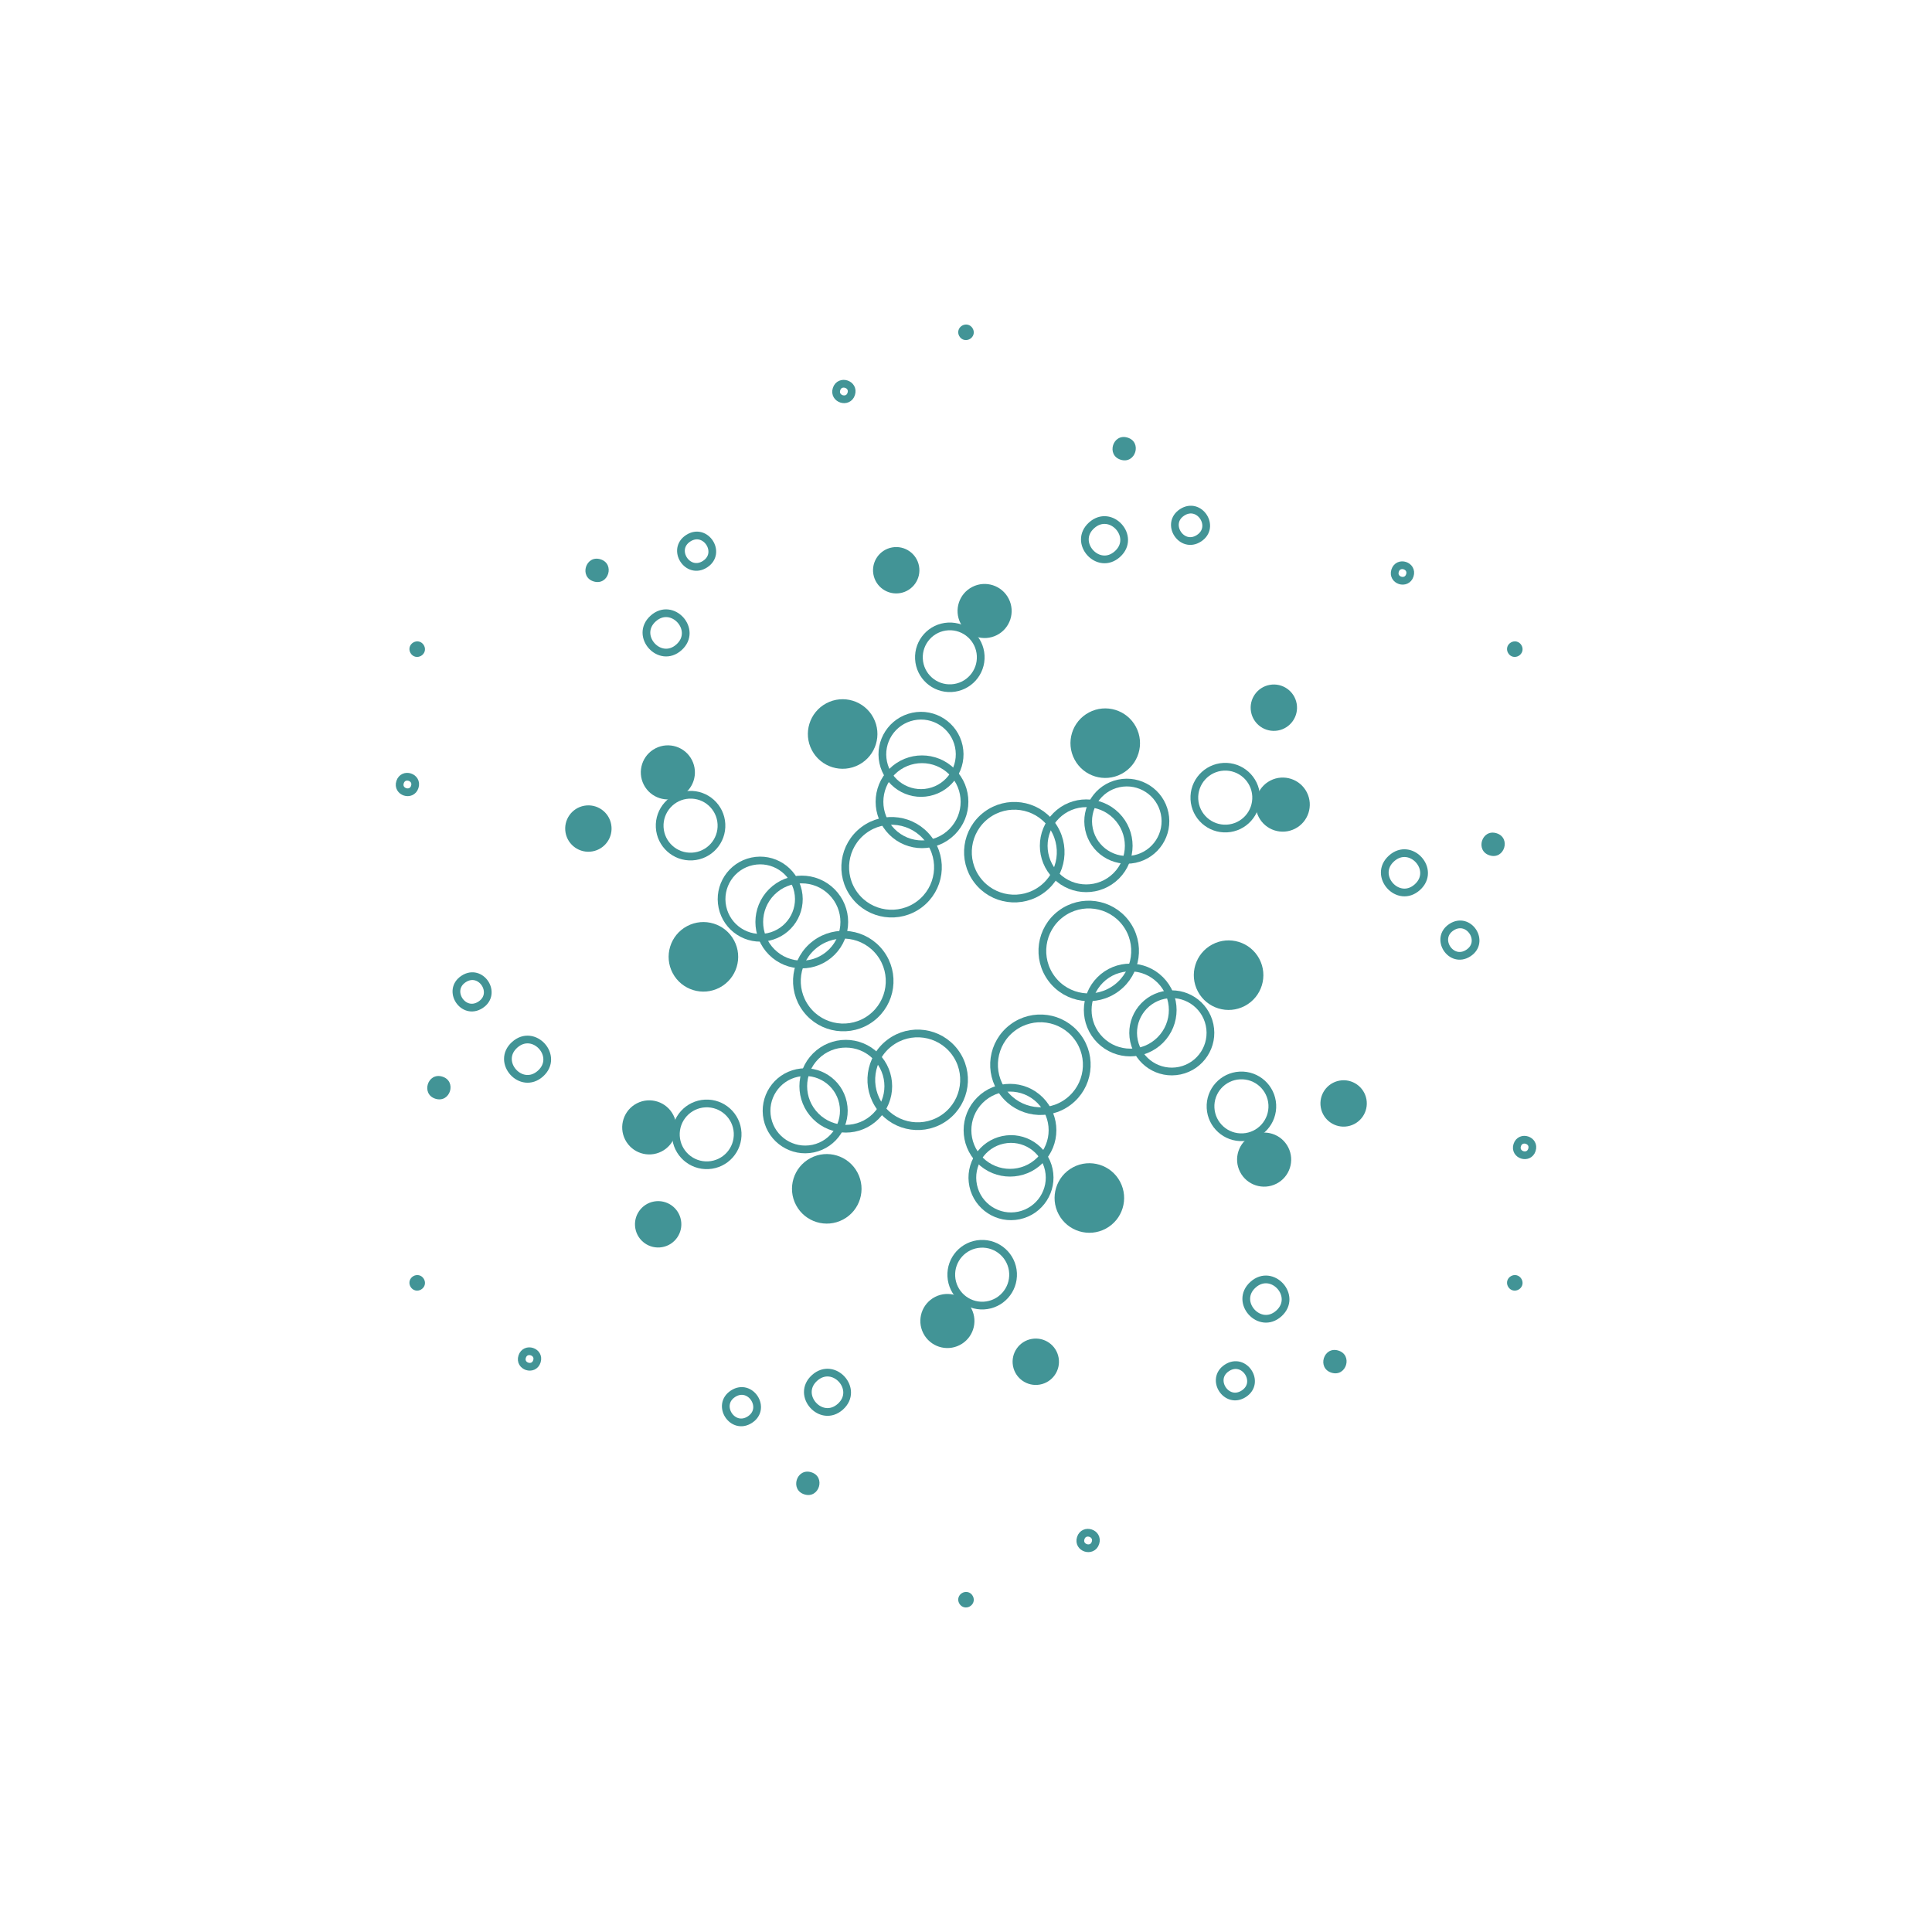
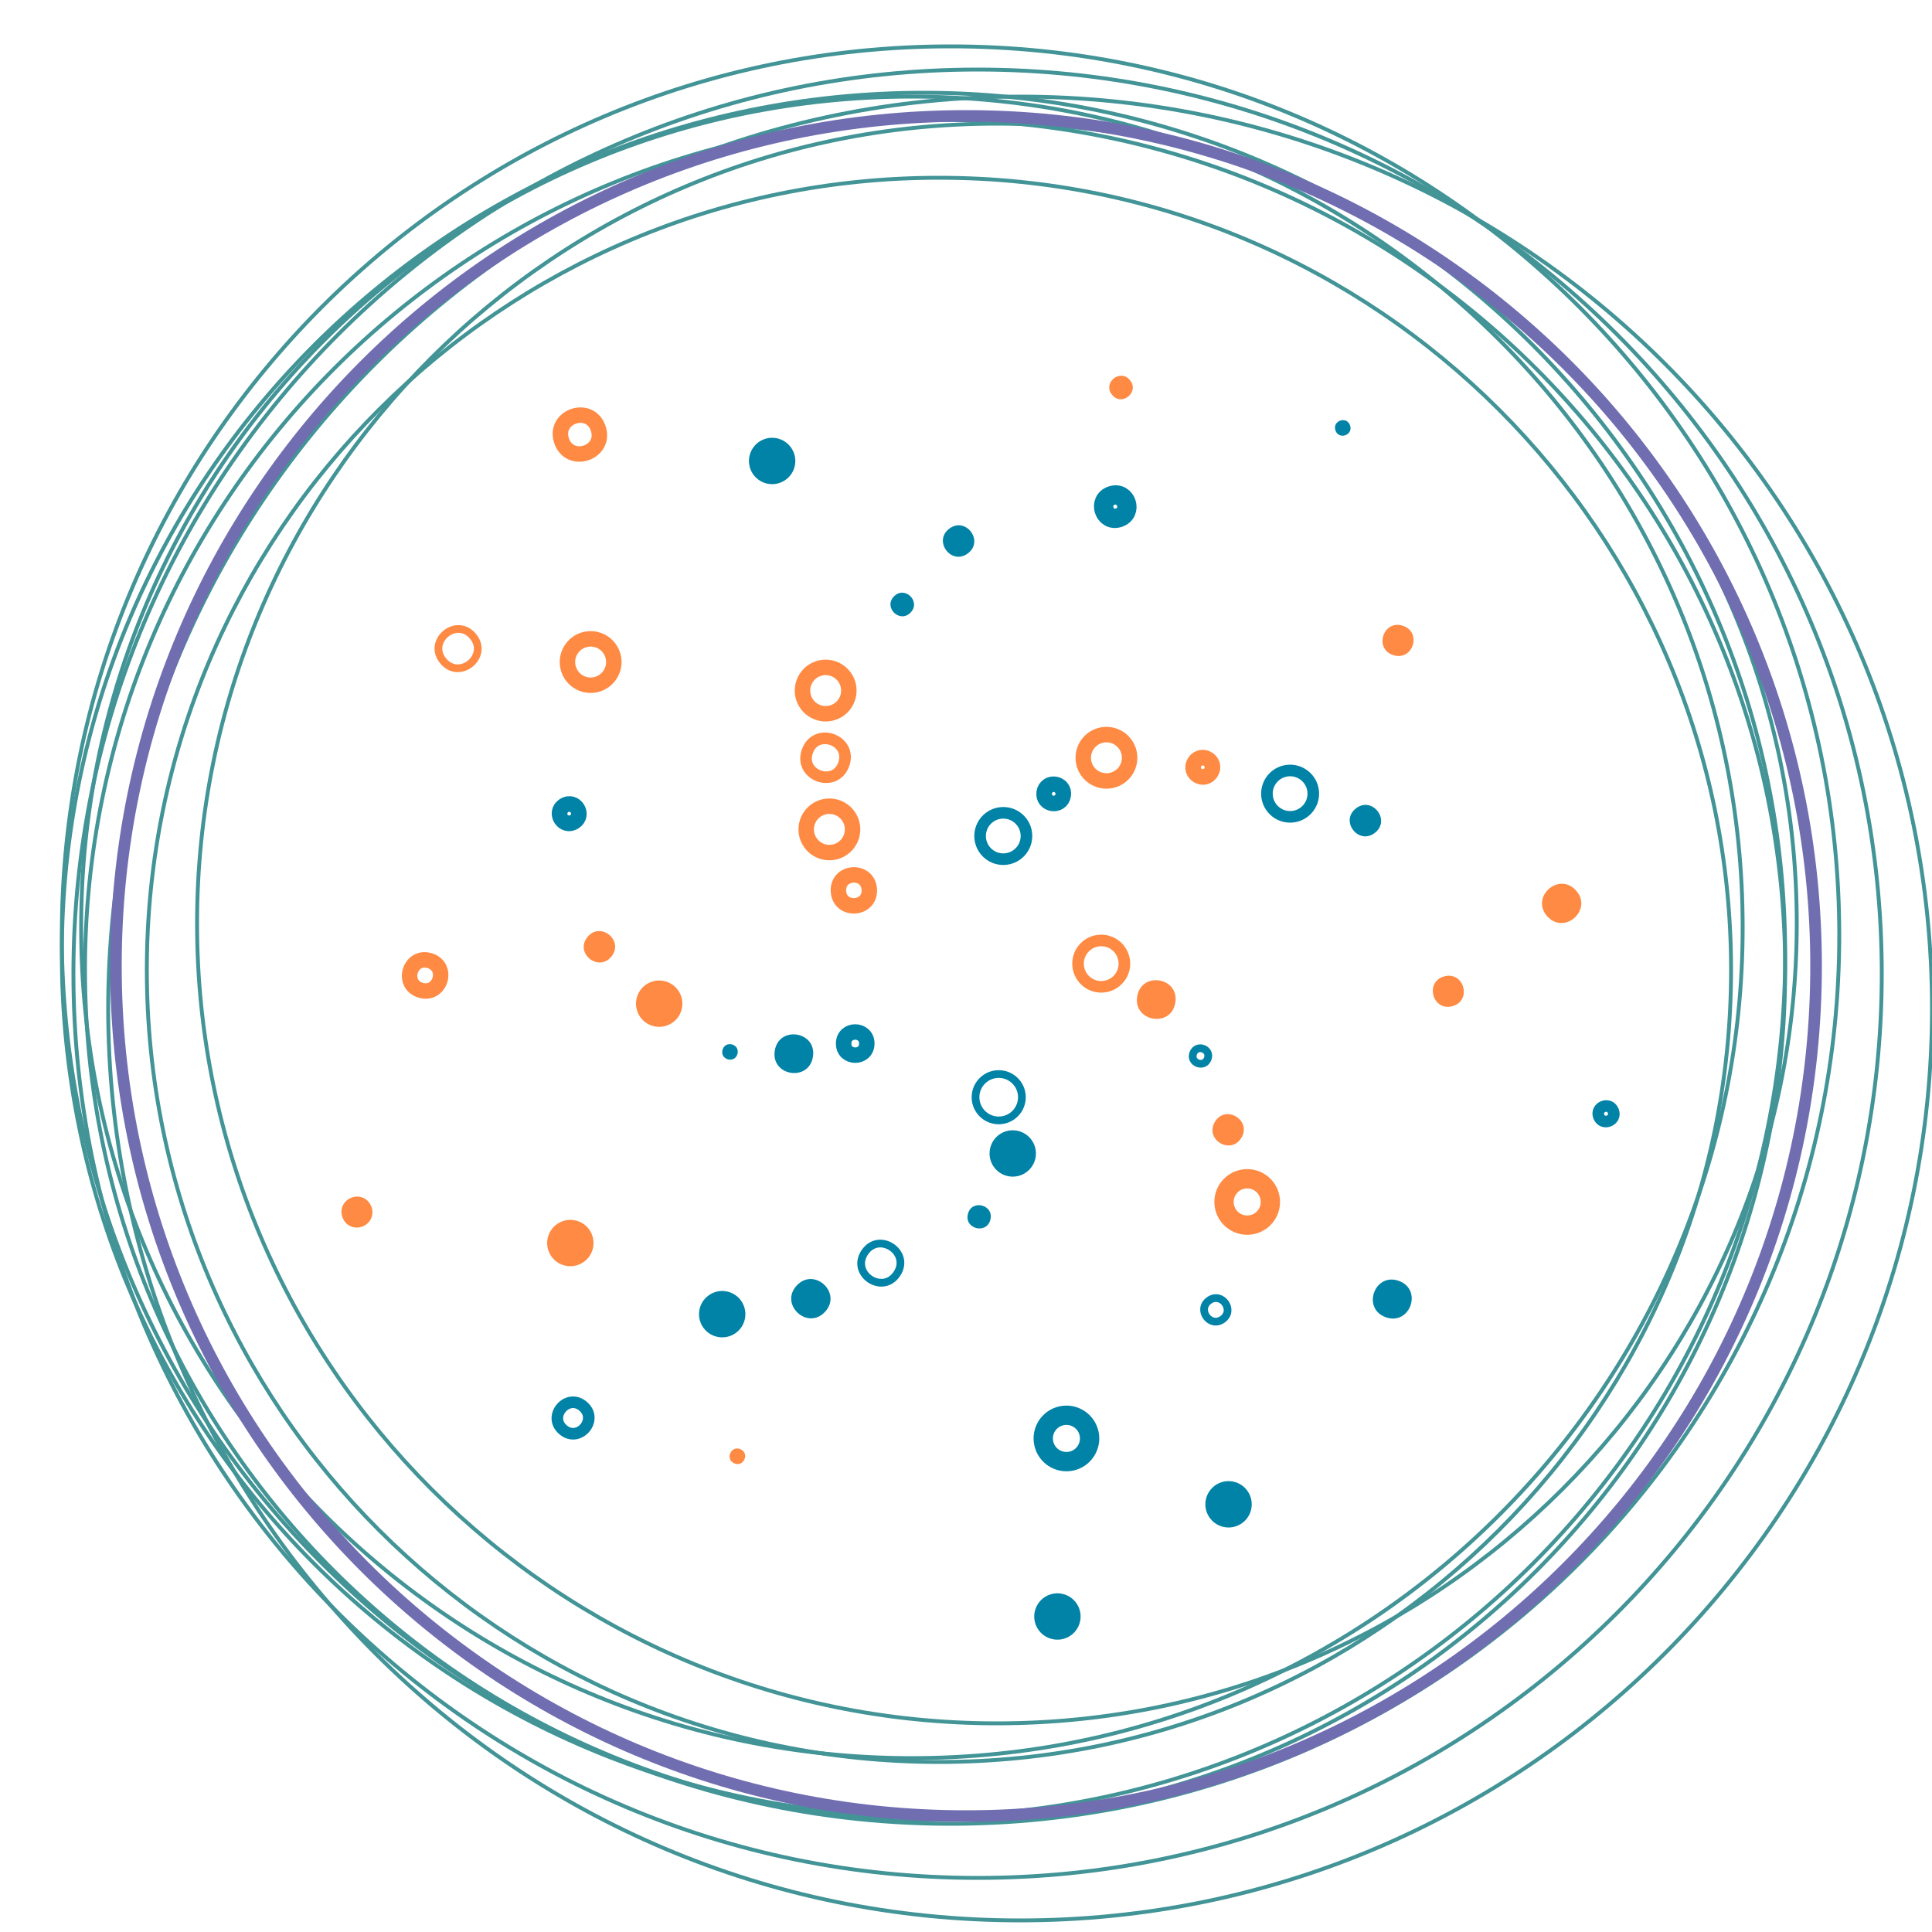
<svg xmlns="http://www.w3.org/2000/svg" width="500pt" height="500pt" viewBox="0 0 500 500" version="1.1">
-   <g id="surface21">
-     <path style="fill:none;stroke-width:2;stroke-linecap:butt;stroke-linejoin:miter;stroke:rgb(25.882%,58.039%,58.824%);stroke-opacity:1;stroke-miterlimit:10;" d="M 244.719 289.039 C 239.426 293.027 231.902 291.973 227.914 286.68 C 223.926 281.387 224.98 273.859 230.273 269.871 C 235.566 265.883 243.09 266.941 247.082 272.234 C 251.07 277.527 250.012 285.051 244.719 289.039 " />
-     <path style="fill:none;stroke-width:2;stroke-linecap:butt;stroke-linejoin:miter;stroke:rgb(25.882%,58.039%,58.824%);stroke-opacity:1;stroke-miterlimit:10;" d="M 225.461 263.484 C 220.168 267.473 212.645 266.414 208.656 261.121 C 204.668 255.828 205.723 248.305 211.016 244.316 C 216.309 240.328 223.832 241.387 227.82 246.68 C 231.812 251.973 230.754 259.496 225.461 263.484 " />
-     <path style="fill:none;stroke-width:2;stroke-linecap:butt;stroke-linejoin:miter;stroke:rgb(25.882%,58.039%,58.824%);stroke-opacity:1;stroke-miterlimit:10;" d="M 237.965 234.027 C 232.672 238.016 225.148 236.957 221.16 231.664 C 217.168 226.371 218.227 218.848 223.52 214.859 C 228.812 210.871 236.336 211.93 240.324 217.223 C 244.312 222.516 243.258 230.039 237.965 234.027 " />
-     <path style="fill:none;stroke-width:2;stroke-linecap:butt;stroke-linejoin:miter;stroke:rgb(25.882%,58.039%,58.824%);stroke-opacity:1;stroke-miterlimit:10;" d="M 269.727 230.129 C 264.434 234.117 256.91 233.059 252.918 227.766 C 248.93 222.473 249.988 214.949 255.281 210.961 C 260.574 206.973 268.098 208.027 272.086 213.32 C 276.074 218.613 275.02 226.141 269.727 230.129 " />
-     <path style="fill:none;stroke-width:2;stroke-linecap:butt;stroke-linejoin:miter;stroke:rgb(25.882%,58.039%,58.824%);stroke-opacity:1;stroke-miterlimit:10;" d="M 288.984 255.684 C 283.691 259.672 276.168 258.613 272.18 253.32 C 268.188 248.027 269.246 240.504 274.539 236.516 C 279.832 232.527 287.355 233.586 291.344 238.879 C 295.332 244.172 294.277 251.695 288.984 255.684 " />
-     <path style="fill:none;stroke-width:2;stroke-linecap:butt;stroke-linejoin:miter;stroke:rgb(25.882%,58.039%,58.824%);stroke-opacity:1;stroke-miterlimit:10;" d="M 276.48 285.141 C 271.188 289.129 263.664 288.07 259.676 282.777 C 255.688 277.484 256.742 269.961 262.035 265.973 C 267.328 261.984 274.852 263.043 278.84 268.336 C 282.832 273.629 281.773 281.152 276.48 285.141 " />
-     <path style="fill:none;stroke-width:2;stroke-linecap:butt;stroke-linejoin:miter;stroke:rgb(25.882%,58.039%,58.824%);stroke-opacity:1;stroke-miterlimit:10;" d="M 199.723 246.391 C 195.426 242.094 195.426 235.129 199.723 230.832 C 204.016 226.539 210.98 226.539 215.277 230.832 C 219.574 235.129 219.574 242.094 215.277 246.391 C 210.98 250.688 204.016 250.688 199.723 246.391 " />
-     <path style="fill:none;stroke-width:2;stroke-linecap:butt;stroke-linejoin:miter;stroke:rgb(25.882%,58.039%,58.824%);stroke-opacity:1;stroke-miterlimit:10;" d="M 230.832 215.277 C 226.539 210.98 226.539 204.016 230.832 199.723 C 235.129 195.426 242.094 195.426 246.391 199.723 C 250.688 204.016 250.688 210.98 246.391 215.277 C 242.094 219.574 235.129 219.574 230.832 215.277 " />
-     <path style="fill:none;stroke-width:2;stroke-linecap:butt;stroke-linejoin:miter;stroke:rgb(25.882%,58.039%,58.824%);stroke-opacity:1;stroke-miterlimit:10;" d="M 273.336 226.664 C 269.039 222.371 269.039 215.406 273.336 211.109 C 277.629 206.812 284.594 206.812 288.891 211.109 C 293.188 215.406 293.188 222.371 288.891 226.664 C 284.594 230.961 277.629 230.961 273.336 226.664 " />
-     <path style="fill:none;stroke-width:2;stroke-linecap:butt;stroke-linejoin:miter;stroke:rgb(25.882%,58.039%,58.824%);stroke-opacity:1;stroke-miterlimit:10;" d="M 284.723 269.168 C 280.426 264.871 280.426 257.906 284.723 253.609 C 289.02 249.312 295.984 249.312 300.277 253.609 C 304.574 257.906 304.574 264.871 300.277 269.168 C 295.984 273.461 289.02 273.461 284.723 269.168 " />
-     <path style="fill:none;stroke-width:2;stroke-linecap:butt;stroke-linejoin:miter;stroke:rgb(25.882%,58.039%,58.824%);stroke-opacity:1;stroke-miterlimit:10;" d="M 253.609 300.277 C 249.312 295.984 249.312 289.02 253.609 284.723 C 257.906 280.426 264.871 280.426 269.168 284.723 C 273.461 289.02 273.461 295.984 269.168 300.277 C 264.871 304.574 257.906 304.574 253.609 300.277 " />
-     <path style="fill:none;stroke-width:2;stroke-linecap:butt;stroke-linejoin:miter;stroke:rgb(25.882%,58.039%,58.824%);stroke-opacity:1;stroke-miterlimit:10;" d="M 211.109 288.891 C 206.812 284.594 206.812 277.629 211.109 273.336 C 215.406 269.039 222.371 269.039 226.664 273.336 C 230.961 277.629 230.961 284.594 226.664 288.891 C 222.371 293.188 215.406 293.188 211.109 288.891 " />
-     <path style="fill:none;stroke-width:2;stroke-linecap:butt;stroke-linejoin:miter;stroke:rgb(25.882%,58.039%,58.824%);stroke-opacity:1;stroke-miterlimit:10;" d="M 289.535 202.746 C 294.938 201.598 300.25 205.047 301.398 210.449 C 302.547 215.852 299.098 221.16 293.695 222.309 C 288.293 223.457 282.984 220.012 281.836 214.609 C 280.688 209.207 284.137 203.895 289.535 202.746 " />
-     <path style="fill:none;stroke-width:2;stroke-linecap:butt;stroke-linejoin:miter;stroke:rgb(25.882%,58.039%,58.824%);stroke-opacity:1;stroke-miterlimit:10;" d="M 301.18 257.523 C 306.582 256.375 311.891 259.824 313.039 265.227 C 314.188 270.629 310.742 275.938 305.34 277.086 C 299.938 278.234 294.625 274.785 293.477 269.383 C 292.328 263.98 295.777 258.672 301.18 257.523 " />
-     <path style="fill:none;stroke-width:2;stroke-linecap:butt;stroke-linejoin:miter;stroke:rgb(25.882%,58.039%,58.824%);stroke-opacity:1;stroke-miterlimit:10;" d="M 259.562 294.996 C 264.965 293.848 270.277 297.297 271.426 302.695 C 272.574 308.098 269.125 313.41 263.723 314.559 C 258.32 315.707 253.012 312.258 251.863 306.855 C 250.715 301.453 254.16 296.145 259.562 294.996 " />
-     <path style="fill:none;stroke-width:2;stroke-linecap:butt;stroke-linejoin:miter;stroke:rgb(25.882%,58.039%,58.824%);stroke-opacity:1;stroke-miterlimit:10;" d="M 206.305 277.691 C 211.707 276.543 217.016 279.988 218.164 285.391 C 219.312 290.793 215.863 296.105 210.465 297.254 C 205.062 298.402 199.75 294.953 198.602 289.551 C 197.453 284.148 200.902 278.84 206.305 277.691 " />
-     <path style="fill:none;stroke-width:2;stroke-linecap:butt;stroke-linejoin:miter;stroke:rgb(25.882%,58.039%,58.824%);stroke-opacity:1;stroke-miterlimit:10;" d="M 194.66 222.914 C 200.062 221.766 205.375 225.215 206.523 230.617 C 207.672 236.02 204.223 241.328 198.82 242.477 C 193.418 243.625 188.109 240.176 186.961 234.773 C 185.812 229.371 189.258 224.062 194.66 222.914 " />
-     <path style="fill:none;stroke-width:2;stroke-linecap:butt;stroke-linejoin:miter;stroke:rgb(25.882%,58.039%,58.824%);stroke-opacity:1;stroke-miterlimit:10;" d="M 236.277 185.441 C 241.68 184.293 246.988 187.742 248.137 193.145 C 249.285 198.547 245.84 203.855 240.438 205.004 C 235.035 206.152 229.723 202.703 228.574 197.305 C 227.426 191.902 230.875 186.59 236.277 185.441 " />
-     <path style=" stroke:none;fill-rule:nonzero;fill:rgb(25.882%,58.039%,58.824%);fill-opacity:1;" d="M 218.191 315.613 C 213.801 317.949 208.352 316.281 206.02 311.891 C 203.684 307.504 205.352 302.055 209.742 299.723 C 214.129 297.387 219.578 299.055 221.91 303.441 C 224.246 307.832 222.578 313.281 218.191 315.613 " />
-     <path style=" stroke:none;fill-rule:nonzero;fill:rgb(25.882%,58.039%,58.824%);fill-opacity:1;" d="M 186.266 255.574 C 181.879 257.906 176.43 256.242 174.094 251.852 C 171.762 247.465 173.426 242.016 177.816 239.68 C 182.203 237.348 187.656 239.012 189.988 243.402 C 192.32 247.789 190.656 253.238 186.266 255.574 " />
-     <path style=" stroke:none;fill-rule:nonzero;fill:rgb(25.882%,58.039%,58.824%);fill-opacity:1;" d="M 222.301 197.906 C 217.914 200.238 212.465 198.574 210.129 194.184 C 207.797 189.797 209.461 184.348 213.852 182.012 C 218.238 179.68 223.688 181.344 226.023 185.734 C 228.355 190.125 226.691 195.574 222.301 197.906 " />
-     <path style=" stroke:none;fill-rule:nonzero;fill:rgb(25.882%,58.039%,58.824%);fill-opacity:1;" d="M 290.258 200.277 C 285.871 202.613 280.422 200.945 278.09 196.559 C 275.754 192.168 277.422 186.719 281.809 184.387 C 286.199 182.051 291.648 183.719 293.98 188.109 C 296.316 192.496 294.648 197.945 290.258 200.277 " />
-     <path style=" stroke:none;fill-rule:nonzero;fill:rgb(25.882%,58.039%,58.824%);fill-opacity:1;" d="M 322.184 260.32 C 317.797 262.652 312.344 260.988 310.012 256.598 C 307.68 252.211 309.344 246.762 313.734 244.426 C 318.121 242.094 323.57 243.758 325.906 248.148 C 328.238 252.535 326.574 257.984 322.184 260.32 " />
-     <path style=" stroke:none;fill-rule:nonzero;fill:rgb(25.882%,58.039%,58.824%);fill-opacity:1;" d="M 286.148 317.988 C 281.762 320.32 276.312 318.656 273.977 314.266 C 271.645 309.875 273.309 304.426 277.699 302.094 C 282.086 299.762 287.535 301.426 289.871 305.816 C 292.203 310.203 290.539 315.652 286.148 317.988 " />
-     <path style="fill:none;stroke-width:2;stroke-linecap:butt;stroke-linejoin:miter;stroke:rgb(25.882%,58.039%,58.824%);stroke-opacity:1;stroke-miterlimit:10;" d="M 316.676 198.441 C 321.086 198.207 324.852 201.598 325.082 206.012 C 325.312 210.422 321.926 214.188 317.512 214.418 C 313.102 214.648 309.336 211.262 309.105 206.848 C 308.875 202.434 312.262 198.672 316.676 198.441 " />
-     <path style="fill:none;stroke-width:2;stroke-linecap:butt;stroke-linejoin:miter;stroke:rgb(25.882%,58.039%,58.824%);stroke-opacity:1;stroke-miterlimit:10;" d="M 320.863 278.332 C 325.273 278.098 329.039 281.488 329.27 285.902 C 329.5 290.312 326.113 294.078 321.699 294.309 C 317.285 294.539 313.523 291.148 313.293 286.738 C 313.059 282.324 316.449 278.562 320.863 278.332 " />
-     <path style="fill:none;stroke-width:2;stroke-linecap:butt;stroke-linejoin:miter;stroke:rgb(25.882%,58.039%,58.824%);stroke-opacity:1;stroke-miterlimit:10;" d="M 253.77 321.902 C 258.18 321.672 261.945 325.059 262.176 329.473 C 262.406 333.883 259.02 337.648 254.605 337.879 C 250.191 338.109 246.43 334.723 246.199 330.309 C 245.965 325.898 249.355 322.133 253.77 321.902 " />
-     <path style="fill:none;stroke-width:2;stroke-linecap:butt;stroke-linejoin:miter;stroke:rgb(25.882%,58.039%,58.824%);stroke-opacity:1;stroke-miterlimit:10;" d="M 182.488 285.582 C 186.898 285.352 190.664 288.738 190.895 293.152 C 191.125 297.566 187.738 301.328 183.324 301.559 C 178.914 301.793 175.148 298.402 174.918 293.988 C 174.688 289.578 178.074 285.812 182.488 285.582 " />
-     <path style="fill:none;stroke-width:2;stroke-linecap:butt;stroke-linejoin:miter;stroke:rgb(25.882%,58.039%,58.824%);stroke-opacity:1;stroke-miterlimit:10;" d="M 178.301 205.691 C 182.715 205.461 186.477 208.852 186.707 213.262 C 186.941 217.676 183.551 221.438 179.137 221.668 C 174.727 221.902 170.961 218.512 170.73 214.098 C 170.5 209.688 173.887 205.922 178.301 205.691 " />
-     <path style="fill:none;stroke-width:2;stroke-linecap:butt;stroke-linejoin:miter;stroke:rgb(25.882%,58.039%,58.824%);stroke-opacity:1;stroke-miterlimit:10;" d="M 245.395 162.121 C 249.809 161.891 253.57 165.277 253.801 169.691 C 254.035 174.102 250.645 177.867 246.23 178.098 C 241.82 178.328 238.055 174.941 237.824 170.527 C 237.594 166.117 240.98 162.352 245.395 162.121 " />
-     <path style=" stroke:none;fill-rule:nonzero;fill:rgb(25.882%,58.039%,58.824%);fill-opacity:1;" d="M 166.605 203.07 C 164.852 199.625 166.219 195.41 169.664 193.656 C 173.109 191.902 177.324 193.27 179.078 196.715 C 180.836 200.16 179.465 204.375 176.02 206.129 C 172.574 207.887 168.359 206.516 166.605 203.07 " />
-     <path style=" stroke:none;fill-rule:nonzero;fill:rgb(25.882%,58.039%,58.824%);fill-opacity:1;" d="M 248.578 161.305 C 246.824 157.859 248.191 153.645 251.637 151.891 C 255.082 150.133 259.297 151.504 261.051 154.949 C 262.809 158.395 261.438 162.609 257.992 164.363 C 254.547 166.117 250.332 164.75 248.578 161.305 " />
-     <path style=" stroke:none;fill-rule:nonzero;fill:rgb(25.882%,58.039%,58.824%);fill-opacity:1;" d="M 325.734 211.41 C 323.98 207.965 325.352 203.75 328.793 201.996 C 332.238 200.242 336.453 201.609 338.211 205.055 C 339.965 208.5 338.594 212.715 335.152 214.469 C 331.707 216.227 327.492 214.855 325.734 211.41 " />
-     <path style=" stroke:none;fill-rule:nonzero;fill:rgb(25.882%,58.039%,58.824%);fill-opacity:1;" d="M 320.922 303.285 C 319.164 299.84 320.535 295.625 323.98 293.871 C 327.426 292.113 331.641 293.484 333.395 296.93 C 335.148 300.375 333.781 304.59 330.336 306.344 C 326.891 308.098 322.676 306.73 320.922 303.285 " />
-     <path style=" stroke:none;fill-rule:nonzero;fill:rgb(25.882%,58.039%,58.824%);fill-opacity:1;" d="M 238.949 345.051 C 237.191 341.605 238.562 337.391 242.008 335.637 C 245.453 333.883 249.668 335.25 251.422 338.695 C 253.176 342.141 251.809 346.355 248.363 348.109 C 244.918 349.867 240.703 348.496 238.949 345.051 " />
-     <path style=" stroke:none;fill-rule:nonzero;fill:rgb(25.882%,58.039%,58.824%);fill-opacity:1;" d="M 161.789 294.945 C 160.035 291.5 161.406 287.285 164.848 285.531 C 168.293 283.773 172.508 285.145 174.266 288.59 C 176.02 292.035 174.648 296.25 171.207 298.004 C 167.762 299.758 163.547 298.391 161.789 294.945 " />
-     <path style=" stroke:none;fill-rule:nonzero;fill:rgb(25.882%,58.039%,58.824%);fill-opacity:1;" d="M 171.375 322.758 C 168.109 323.336 164.996 321.156 164.422 317.891 C 163.848 314.629 166.027 311.516 169.289 310.941 C 172.555 310.367 175.664 312.543 176.238 315.809 C 176.816 319.07 174.637 322.184 171.375 322.758 " />
-     <path style=" stroke:none;fill-rule:nonzero;fill:rgb(25.882%,58.039%,58.824%);fill-opacity:1;" d="M 153.312 220.34 C 150.051 220.914 146.938 218.734 146.363 215.473 C 145.789 212.207 147.965 209.098 151.23 208.52 C 154.492 207.945 157.605 210.125 158.18 213.387 C 158.758 216.652 156.578 219.762 153.312 220.34 " />
-     <path style=" stroke:none;fill-rule:nonzero;fill:rgb(25.882%,58.039%,58.824%);fill-opacity:1;" d="M 232.984 153.488 C 229.719 154.062 226.605 151.887 226.031 148.621 C 225.457 145.359 227.637 142.246 230.898 141.672 C 234.16 141.098 237.273 143.273 237.848 146.539 C 238.426 149.801 236.246 152.914 232.984 153.488 " />
-     <path style=" stroke:none;fill-rule:nonzero;fill:rgb(25.882%,58.039%,58.824%);fill-opacity:1;" d="M 330.711 189.059 C 327.445 189.633 324.336 187.457 323.762 184.191 C 323.184 180.93 325.363 177.816 328.625 177.242 C 331.891 176.664 335.004 178.844 335.578 182.109 C 336.152 185.371 333.973 188.484 330.711 189.059 " />
-     <path style=" stroke:none;fill-rule:nonzero;fill:rgb(25.882%,58.039%,58.824%);fill-opacity:1;" d="M 348.77 291.48 C 345.508 292.055 342.395 289.875 341.82 286.613 C 341.242 283.348 343.422 280.238 346.688 279.66 C 349.949 279.086 353.062 281.266 353.637 284.527 C 354.211 287.793 352.035 290.902 348.77 291.48 " />
-     <path style=" stroke:none;fill-rule:nonzero;fill:rgb(25.882%,58.039%,58.824%);fill-opacity:1;" d="M 269.102 358.328 C 265.84 358.902 262.727 356.727 262.152 353.461 C 261.574 350.199 263.754 347.086 267.016 346.512 C 270.281 345.938 273.395 348.113 273.969 351.379 C 274.543 354.641 272.363 357.754 269.102 358.328 " />
-     <path style="fill:none;stroke-width:2;stroke-linecap:butt;stroke-linejoin:miter;stroke:rgb(25.882%,58.039%,58.824%);stroke-opacity:1;stroke-miterlimit:10;" d="M 217.5 364.039 C 212.547 368.5 205.855 361.066 210.809 356.605 C 215.762 352.145 222.453 359.578 217.5 364.039 " />
-     <path style="fill:none;stroke-width:2;stroke-linecap:butt;stroke-linejoin:miter;stroke:rgb(25.882%,58.039%,58.824%);stroke-opacity:1;stroke-miterlimit:10;" d="M 139.879 277.832 C 134.926 282.293 128.234 274.863 133.188 270.402 C 138.145 265.941 144.836 273.371 139.879 277.832 " />
-     <path style="fill:none;stroke-width:2;stroke-linecap:butt;stroke-linejoin:miter;stroke:rgb(25.882%,58.039%,58.824%);stroke-opacity:1;stroke-miterlimit:10;" d="M 175.727 167.512 C 170.773 171.973 164.082 164.539 169.035 160.078 C 173.988 155.617 180.68 163.051 175.727 167.512 " />
-     <path style="fill:none;stroke-width:2;stroke-linecap:butt;stroke-linejoin:miter;stroke:rgb(25.882%,58.039%,58.824%);stroke-opacity:1;stroke-miterlimit:10;" d="M 289.191 143.395 C 284.238 147.855 277.547 140.422 282.5 135.961 C 287.453 131.5 294.145 138.934 289.191 143.395 " />
-     <path style="fill:none;stroke-width:2;stroke-linecap:butt;stroke-linejoin:miter;stroke:rgb(25.882%,58.039%,58.824%);stroke-opacity:1;stroke-miterlimit:10;" d="M 366.812 229.598 C 361.855 234.059 355.164 226.629 360.121 222.168 C 365.074 217.707 371.766 225.137 366.812 229.598 " />
-     <path style="fill:none;stroke-width:2;stroke-linecap:butt;stroke-linejoin:miter;stroke:rgb(25.882%,58.039%,58.824%);stroke-opacity:1;stroke-miterlimit:10;" d="M 330.965 339.922 C 326.012 344.383 319.32 336.949 324.273 332.488 C 329.227 328.027 335.918 335.461 330.965 339.922 " />
-     <path style="fill:none;stroke-width:2;stroke-linecap:butt;stroke-linejoin:miter;stroke:rgb(25.882%,58.039%,58.824%);stroke-opacity:1;stroke-miterlimit:10;" d="M 194.066 367.402 C 189.594 370.309 185.238 363.598 189.711 360.695 C 194.184 357.789 198.539 364.5 194.066 367.402 " />
-     <path style="fill:none;stroke-width:2;stroke-linecap:butt;stroke-linejoin:miter;stroke:rgb(25.882%,58.039%,58.824%);stroke-opacity:1;stroke-miterlimit:10;" d="M 124.355 260.055 C 119.883 262.957 115.523 256.25 119.996 253.344 C 124.469 250.441 128.828 257.148 124.355 260.055 " />
-     <path style="fill:none;stroke-width:2;stroke-linecap:butt;stroke-linejoin:miter;stroke:rgb(25.882%,58.039%,58.824%);stroke-opacity:1;stroke-miterlimit:10;" d="M 182.465 146.004 C 177.992 148.91 173.633 142.199 178.109 139.297 C 182.582 136.391 186.938 143.102 182.465 146.004 " />
-     <path style="fill:none;stroke-width:2;stroke-linecap:butt;stroke-linejoin:miter;stroke:rgb(25.882%,58.039%,58.824%);stroke-opacity:1;stroke-miterlimit:10;" d="M 310.289 139.305 C 305.816 142.211 301.461 135.5 305.934 132.598 C 310.406 129.691 314.762 136.402 310.289 139.305 " />
-     <path style="fill:none;stroke-width:2;stroke-linecap:butt;stroke-linejoin:miter;stroke:rgb(25.882%,58.039%,58.824%);stroke-opacity:1;stroke-miterlimit:10;" d="M 380.004 246.656 C 375.531 249.559 371.172 242.852 375.645 239.945 C 380.117 237.043 384.477 243.75 380.004 246.656 " />
-     <path style="fill:none;stroke-width:2;stroke-linecap:butt;stroke-linejoin:miter;stroke:rgb(25.882%,58.039%,58.824%);stroke-opacity:1;stroke-miterlimit:10;" d="M 321.891 360.703 C 317.418 363.609 313.062 356.898 317.535 353.996 C 322.008 351.09 326.367 357.801 321.891 360.703 " />
-     <path style=" stroke:none;fill-rule:nonzero;fill:rgb(25.882%,58.039%,58.824%);fill-opacity:1;" d="M 112.711 284.363 C 108.887 283.191 110.641 277.453 114.465 278.625 C 118.289 279.793 116.535 285.531 112.711 284.363 " />
-     <path style=" stroke:none;fill-rule:nonzero;fill:rgb(25.882%,58.039%,58.824%);fill-opacity:1;" d="M 153.645 150.48 C 149.816 149.309 151.57 143.57 155.398 144.742 C 159.223 145.91 157.469 151.648 153.645 150.48 " />
-     <path style=" stroke:none;fill-rule:nonzero;fill:rgb(25.882%,58.039%,58.824%);fill-opacity:1;" d="M 290.055 118.984 C 286.23 117.816 287.984 112.078 291.809 113.25 C 295.633 114.418 293.879 120.156 290.055 118.984 " />
-     <path style=" stroke:none;fill-rule:nonzero;fill:rgb(25.882%,58.039%,58.824%);fill-opacity:1;" d="M 385.535 221.375 C 381.711 220.207 383.465 214.469 387.289 215.637 C 391.113 216.809 389.359 222.547 385.535 221.375 " />
-     <path style=" stroke:none;fill-rule:nonzero;fill:rgb(25.882%,58.039%,58.824%);fill-opacity:1;" d="M 344.602 355.258 C 340.777 354.09 342.531 348.352 346.355 349.52 C 350.184 350.691 348.43 356.43 344.602 355.258 " />
-     <path style=" stroke:none;fill-rule:nonzero;fill:rgb(25.882%,58.039%,58.824%);fill-opacity:1;" d="M 208.191 386.75 C 204.367 385.582 206.121 379.844 209.945 381.016 C 213.77 382.184 212.016 387.922 208.191 386.75 " />
-     <path style="fill:none;stroke-width:2;stroke-linecap:butt;stroke-linejoin:miter;stroke:rgb(25.882%,58.039%,58.824%);stroke-opacity:1;stroke-miterlimit:10;" d="M 216.496 100.703 C 217.32 98.168 221.125 99.402 220.301 101.941 C 219.477 104.477 215.672 103.238 216.496 100.703 " />
-     <path style="fill:none;stroke-width:2;stroke-linecap:butt;stroke-linejoin:miter;stroke:rgb(25.882%,58.039%,58.824%);stroke-opacity:1;stroke-miterlimit:10;" d="M 361.055 147.676 C 361.879 145.137 365.684 146.375 364.859 148.91 C 364.035 151.445 360.23 150.211 361.055 147.676 " />
-     <path style="fill:none;stroke-width:2;stroke-linecap:butt;stroke-linejoin:miter;stroke:rgb(25.882%,58.039%,58.824%);stroke-opacity:1;stroke-miterlimit:10;" d="M 392.66 296.352 C 393.484 293.816 397.285 295.051 396.461 297.59 C 395.637 300.125 391.836 298.891 392.66 296.352 " />
-     <path style="fill:none;stroke-width:2;stroke-linecap:butt;stroke-linejoin:miter;stroke:rgb(25.882%,58.039%,58.824%);stroke-opacity:1;stroke-miterlimit:10;" d="M 279.699 398.059 C 280.523 395.523 284.328 396.762 283.504 399.297 C 282.68 401.832 278.875 400.598 279.699 398.059 " />
-     <path style="fill:none;stroke-width:2;stroke-linecap:butt;stroke-linejoin:miter;stroke:rgb(25.882%,58.039%,58.824%);stroke-opacity:1;stroke-miterlimit:10;" d="M 135.141 351.09 C 135.965 348.555 139.77 349.789 138.945 352.324 C 138.121 354.863 134.316 353.625 135.141 351.09 " />
-     <path style="fill:none;stroke-width:2;stroke-linecap:butt;stroke-linejoin:miter;stroke:rgb(25.882%,58.039%,58.824%);stroke-opacity:1;stroke-miterlimit:10;" d="M 103.539 202.41 C 104.363 199.875 108.164 201.109 107.34 203.648 C 106.516 206.184 102.715 204.949 103.539 202.41 " />
-     <path style="fill:none;stroke-width:2;stroke-linecap:butt;stroke-linejoin:miter;stroke:rgb(25.882%,58.039%,58.824%);stroke-opacity:1;stroke-miterlimit:10;" d="M 392.895 331.5 C 393.562 332.656 391.828 333.656 391.164 332.5 C 390.496 331.344 392.227 330.344 392.895 331.5 " />
-     <path style="fill:none;stroke-width:2;stroke-linecap:butt;stroke-linejoin:miter;stroke:rgb(25.882%,58.039%,58.824%);stroke-opacity:1;stroke-miterlimit:10;" d="M 250.867 413.5 C 251.531 414.656 249.801 415.656 249.133 414.5 C 248.469 413.344 250.199 412.344 250.867 413.5 " />
-     <path style="fill:none;stroke-width:2;stroke-linecap:butt;stroke-linejoin:miter;stroke:rgb(25.882%,58.039%,58.824%);stroke-opacity:1;stroke-miterlimit:10;" d="M 108.836 331.5 C 109.504 332.656 107.773 333.656 107.105 332.5 C 106.438 331.344 108.172 330.344 108.836 331.5 " />
-     <path style="fill:none;stroke-width:2;stroke-linecap:butt;stroke-linejoin:miter;stroke:rgb(25.882%,58.039%,58.824%);stroke-opacity:1;stroke-miterlimit:10;" d="M 108.836 167.5 C 109.504 168.656 107.773 169.656 107.105 168.5 C 106.438 167.344 108.172 166.344 108.836 167.5 " />
-     <path style="fill:none;stroke-width:2;stroke-linecap:butt;stroke-linejoin:miter;stroke:rgb(25.882%,58.039%,58.824%);stroke-opacity:1;stroke-miterlimit:10;" d="M 250.867 85.5 C 251.531 86.656 249.801 87.656 249.133 86.5 C 248.469 85.344 250.199 84.344 250.867 85.5 " />
-     <path style="fill:none;stroke-width:2;stroke-linecap:butt;stroke-linejoin:miter;stroke:rgb(25.882%,58.039%,58.824%);stroke-opacity:1;stroke-miterlimit:10;" d="M 392.895 167.5 C 393.562 168.656 391.828 169.656 391.164 168.5 C 390.496 167.344 392.227 166.344 392.895 167.5 " />
+   <g id="surface734">
+     <path style="fill:none;stroke-width:1;stroke-linecap:butt;stroke-linejoin:miter;stroke:rgb(25.882%,58.039%,58.824%);stroke-opacity:1;stroke-miterlimit:10;" d="M 451 240 C 451 358.742 354.742 455 236 455 C 117.258 455 21 358.742 21 240 C 21 121.258 117.258 25 236 25 C 354.742 25 451 121.258 451 240 " />
+     <path style="fill:none;stroke-width:1;stroke-linecap:butt;stroke-linejoin:miter;stroke:rgb(25.882%,58.039%,58.824%);stroke-opacity:1;stroke-miterlimit:10;" d="M 448 251 C 448 364.219 356.219 456 243 456 C 129.781 456 38 364.219 38 251 C 38 137.781 129.781 46 243 46 C 356.219 46 448 137.781 448 251 " />
+     <path style="fill:none;stroke-width:1;stroke-linecap:butt;stroke-linejoin:miter;stroke:rgb(25.882%,58.039%,58.824%);stroke-opacity:1;stroke-miterlimit:10;" d="M 465 239 C 465 353.324 372.324 446 258 446 C 143.676 446 51 353.324 51 239 C 51 124.676 143.676 32 258 32 C 372.324 32 465 124.676 465 239 " />
+     <path style="fill:none;stroke-width:1;stroke-linecap:butt;stroke-linejoin:miter;stroke:rgb(25.882%,58.039%,58.824%);stroke-opacity:1;stroke-miterlimit:10;" d="M 476 242 C 476 369.027 373.027 472 246 472 C 118.973 472 16 369.027 16 242 C 16 114.973 118.973 12 246 12 C 373.027 12 476 114.973 476 242 " />
+     <path style="fill:none;stroke-width:1;stroke-linecap:butt;stroke-linejoin:miter;stroke:rgb(25.882%,58.039%,58.824%);stroke-opacity:1;stroke-miterlimit:10;" d="M 500 261 C 500 391.34 394.34 497 264 497 C 133.66 497 28 391.34 28 261 C 28 130.66 133.66 25 264 25 C 394.34 25 500 130.66 500 261 " />
+     <path style="fill:none;stroke-width:1;stroke-linecap:butt;stroke-linejoin:miter;stroke:rgb(25.882%,58.039%,58.824%);stroke-opacity:1;stroke-miterlimit:10;" d="M 462 251 C 462 372.504 363.504 471 242 471 C 120.496 471 22 372.504 22 251 C 22 129.496 120.496 31 242 31 C 363.504 31 462 129.496 462 251 " />
+     <path style="fill:none;stroke-width:1;stroke-linecap:butt;stroke-linejoin:miter;stroke:rgb(25.882%,58.039%,58.824%);stroke-opacity:1;stroke-miterlimit:10;" d="M 462 247 C 462 370.16 362.16 470 239 470 C 115.84 470 16 370.16 16 247 C 16 123.84 115.84 24 239 24 C 362.16 24 462 123.84 462 247 " />
+     <path style="fill:none;stroke-width:1;stroke-linecap:butt;stroke-linejoin:miter;stroke:rgb(25.882%,58.039%,58.824%);stroke-opacity:1;stroke-miterlimit:10;" d="M 487 252 C 487 381.234 382.234 486 253 486 C 123.766 486 19 381.234 19 252 C 19 122.766 123.766 18 253 18 C 382.234 18 487 122.766 487 252 " />
+     <path style="fill:none;stroke-width:3;stroke-linecap:butt;stroke-linejoin:miter;stroke:rgb(43.922%,43.137%,69.412%);stroke-opacity:1;stroke-miterlimit:10;" d="M 470 250 C 470 371.504 371.504 470 250 470 C 128.496 470 30 371.504 30 250 C 30 128.496 128.496 30 250 30 C 371.504 30 470 128.496 470 250 " />
+     <path style="fill:none;stroke-width:2;stroke-linecap:butt;stroke-linejoin:miter;stroke:rgb(0%,51.373%,65.098%);stroke-opacity:1;stroke-miterlimit:10;" d="M 264.453 284.379 C 264.223 287.684 261.355 290.176 258.047 289.945 C 254.742 289.715 252.25 286.848 252.48 283.543 C 252.715 280.234 255.582 277.742 258.887 277.977 C 262.191 278.207 264.684 281.074 264.453 284.379 " />
+     <path style="fill:none;stroke-width:4;stroke-linecap:butt;stroke-linejoin:miter;stroke:rgb(0%,51.373%,65.098%);stroke-opacity:1;stroke-miterlimit:10;" d="M 224.328 270.129 C 224.258 274.125 218.262 274.023 218.332 270.023 C 218.398 266.023 224.398 266.129 224.328 270.129 " />
+     <path style="fill:none;stroke-width:4;stroke-linecap:butt;stroke-linejoin:miter;stroke:rgb(100%,54.118%,26.275%);stroke-opacity:1;stroke-miterlimit:10;" d="M 224.98 230.289 C 225.168 235.617 217.172 235.898 216.984 230.566 C 216.801 225.238 224.797 224.957 224.98 230.289 " />
+     <path style="fill:none;stroke-width:3;stroke-linecap:butt;stroke-linejoin:miter;stroke:rgb(0%,51.373%,65.098%);stroke-opacity:1;stroke-miterlimit:10;" d="M 265.645 216.145 C 265.758 219.457 263.168 222.238 259.855 222.352 C 256.547 222.469 253.766 219.875 253.652 216.566 C 253.535 213.254 256.125 210.477 259.438 210.359 C 262.75 210.242 265.527 212.836 265.645 216.145 " />
+     <path style="fill:none;stroke-width:3;stroke-linecap:butt;stroke-linejoin:miter;stroke:rgb(100%,54.118%,26.275%);stroke-opacity:1;stroke-miterlimit:10;" d="M 290.992 249.285 C 291.051 252.598 288.414 255.332 285.098 255.387 C 281.785 255.445 279.055 252.809 278.996 249.492 C 278.938 246.18 281.578 243.449 284.891 243.391 C 288.203 243.332 290.938 245.973 290.992 249.285 " />
+     <path style=" stroke:none;fill-rule:nonzero;fill:rgb(0%,51.373%,65.098%);fill-opacity:1;" d="M 268.082 298.934 C 267.852 302.238 264.984 304.73 261.676 304.5 C 258.371 304.27 255.879 301.402 256.109 298.098 C 256.344 294.789 259.211 292.297 262.516 292.531 C 265.82 292.762 268.312 295.629 268.082 298.934 " />
+     <path style=" stroke:none;fill-rule:nonzero;fill:rgb(0%,51.373%,65.098%);fill-opacity:1;" d="M 210.387 273.48 C 209.344 280.066 199.469 278.5 200.512 271.918 C 201.555 265.332 211.43 266.898 210.387 273.48 " />
+     <path style="fill:none;stroke-width:4;stroke-linecap:butt;stroke-linejoin:miter;stroke:rgb(100%,54.118%,26.275%);stroke-opacity:1;stroke-miterlimit:10;" d="M 220.57 215.582 C 220.051 218.855 216.98 221.09 213.707 220.57 C 210.434 220.051 208.199 216.98 208.719 213.707 C 209.238 210.434 212.309 208.199 215.582 208.719 C 218.855 209.238 221.09 212.309 220.57 215.582 " />
+     <path style="fill:none;stroke-width:5;stroke-linecap:butt;stroke-linejoin:miter;stroke:rgb(0%,51.373%,65.098%);stroke-opacity:1;stroke-miterlimit:10;" d="M 274.676 205.762 C 274.258 208.395 270.309 207.77 270.723 205.137 C 271.141 202.504 275.094 203.129 274.676 205.762 " />
+     <path style=" stroke:none;fill-rule:nonzero;fill:rgb(100%,54.118%,26.275%);fill-opacity:1;" d="M 304.164 259.551 C 303.008 266.117 293.16 264.379 294.316 257.812 C 295.473 251.25 305.32 252.984 304.164 259.551 " />
+     <path style=" stroke:none;fill-rule:nonzero;fill:rgb(0%,51.373%,65.098%);fill-opacity:1;" d="M 256.301 315.688 C 255.266 319.551 249.469 318 250.504 314.133 C 251.539 310.27 257.336 311.824 256.301 315.688 " />
+     <path style=" stroke:none;fill-rule:nonzero;fill:rgb(0%,51.373%,65.098%);fill-opacity:1;" d="M 190.844 272.781 C 190.109 275.348 186.262 274.242 186.996 271.68 C 187.734 269.117 191.578 270.219 190.844 272.781 " />
+     <path style="fill:none;stroke-width:3;stroke-linecap:butt;stroke-linejoin:miter;stroke:rgb(100%,54.118%,26.275%);stroke-opacity:1;stroke-miterlimit:10;" d="M 218.352 197.824 C 216.07 204.086 206.676 200.668 208.953 194.402 C 211.234 188.137 220.633 191.559 218.352 197.824 " />
+     <path style="fill:none;stroke-width:4;stroke-linecap:butt;stroke-linejoin:miter;stroke:rgb(100%,54.118%,26.275%);stroke-opacity:1;stroke-miterlimit:10;" d="M 292.113 197.766 C 291.203 200.953 287.879 202.793 284.695 201.879 C 281.508 200.965 279.668 197.645 280.578 194.457 C 281.492 191.273 284.816 189.43 288 190.344 C 291.188 191.258 293.027 194.582 292.113 197.766 " />
+     <path style="fill:none;stroke-width:2;stroke-linecap:butt;stroke-linejoin:miter;stroke:rgb(0%,51.373%,65.098%);stroke-opacity:1;stroke-miterlimit:10;" d="M 312.551 274.012 C 311.594 276.5 307.859 275.066 308.816 272.578 C 309.77 270.086 313.504 271.52 312.551 274.012 " />
+     <path style="fill:none;stroke-width:2;stroke-linecap:butt;stroke-linejoin:miter;stroke:rgb(0%,51.373%,65.098%);stroke-opacity:1;stroke-miterlimit:10;" d="M 232.094 329.695 C 228.367 335.223 220.074 329.633 223.805 324.105 C 227.531 318.578 235.82 324.172 232.094 329.695 " />
+     <path style=" stroke:none;fill-rule:nonzero;fill:rgb(100%,54.118%,26.275%);fill-opacity:1;" d="M 175.844 262.66 C 174.238 265.555 170.586 266.605 167.688 264.996 C 164.789 263.391 163.742 259.738 165.348 256.84 C 166.957 253.941 170.605 252.895 173.504 254.5 C 176.402 256.109 177.449 259.762 175.844 262.66 " />
+     <path style="fill:none;stroke-width:4;stroke-linecap:butt;stroke-linejoin:miter;stroke:rgb(100%,54.118%,26.275%);stroke-opacity:1;stroke-miterlimit:10;" d="M 219.027 181.445 C 217.523 184.395 213.91 185.57 210.957 184.066 C 208.004 182.562 206.832 178.949 208.336 175.996 C 209.84 173.043 213.453 171.867 216.406 173.375 C 219.355 174.879 220.531 178.492 219.027 181.445 " />
+     <path style="fill:none;stroke-width:5;stroke-linecap:butt;stroke-linejoin:miter;stroke:rgb(100%,54.118%,26.275%);stroke-opacity:1;stroke-miterlimit:10;" d="M 312.98 199.637 C 311.566 201.898 308.176 199.777 309.586 197.516 C 311 195.254 314.395 197.375 312.98 199.637 " />
+     <path style=" stroke:none;fill-rule:nonzero;fill:rgb(100%,54.118%,26.275%);fill-opacity:1;" d="M 321.234 294.512 C 318.41 299.035 311.625 294.797 314.453 290.273 C 317.277 285.75 324.062 289.992 321.234 294.512 " />
+     <path style=" stroke:none;fill-rule:nonzero;fill:rgb(0%,51.373%,65.098%);fill-opacity:1;" d="M 213.508 339.508 C 208.961 344.387 201.648 337.566 206.195 332.688 C 210.742 327.812 218.055 334.633 213.508 339.508 " />
+     <path style=" stroke:none;fill-rule:nonzero;fill:rgb(100%,54.118%,26.275%);fill-opacity:1;" d="M 158.238 247.547 C 154.883 251.691 148.664 246.656 152.023 242.512 C 155.379 238.367 161.594 243.402 158.238 247.547 " />
+     <path style=" stroke:none;fill-rule:nonzero;fill:rgb(0%,51.373%,65.098%);fill-opacity:1;" d="M 235.66 158.527 C 232.883 161.406 228.566 157.238 231.344 154.359 C 234.125 151.48 238.441 155.648 235.66 158.527 " />
+     <path style="fill:none;stroke-width:3;stroke-linecap:butt;stroke-linejoin:miter;stroke:rgb(0%,51.373%,65.098%);stroke-opacity:1;stroke-miterlimit:10;" d="M 338.195 209.566 C 335.895 211.953 332.098 212.02 329.711 209.715 C 327.328 207.414 327.262 203.617 329.562 201.23 C 331.867 198.848 335.664 198.781 338.047 201.086 C 340.434 203.387 340.496 207.184 338.195 209.566 " />
+     <path style="fill:none;stroke-width:5;stroke-linecap:butt;stroke-linejoin:miter;stroke:rgb(100%,54.118%,26.275%);stroke-opacity:1;stroke-miterlimit:10;" d="M 327.371 314.922 C 325.242 317.461 321.457 317.793 318.918 315.66 C 316.379 313.531 316.047 309.746 318.18 307.207 C 320.309 304.668 324.094 304.34 326.633 306.469 C 329.168 308.598 329.5 312.383 327.371 314.922 " />
+     <path style=" stroke:none;fill-rule:nonzero;fill:rgb(0%,51.373%,65.098%);fill-opacity:1;" d="M 190.516 344.898 C 187.871 346.895 184.109 346.363 182.113 343.719 C 180.121 341.07 180.648 337.309 183.297 335.316 C 185.941 333.32 189.703 333.848 191.699 336.496 C 193.691 339.141 193.164 342.906 190.516 344.898 " />
+     <path style="fill:none;stroke-width:5;stroke-linecap:butt;stroke-linejoin:miter;stroke:rgb(0%,51.373%,65.098%);stroke-opacity:1;stroke-miterlimit:10;" d="M 148.395 212.258 C 146.16 213.711 143.98 210.355 146.219 208.902 C 148.453 207.449 150.633 210.805 148.395 212.258 " />
+     <path style=" stroke:none;fill-rule:nonzero;fill:rgb(0%,51.373%,65.098%);fill-opacity:1;" d="M 250.488 143.211 C 246.227 146.422 241.414 140.031 245.672 136.82 C 249.934 133.613 254.746 140 250.488 143.211 " />
+     <path style=" stroke:none;fill-rule:nonzero;fill:rgb(0%,51.373%,65.098%);fill-opacity:1;" d="M 355.828 215.531 C 351.625 218.812 346.699 212.508 350.902 209.227 C 355.105 205.941 360.031 212.246 355.828 215.531 " />
+     <path style="fill:none;stroke-width:2;stroke-linecap:butt;stroke-linejoin:miter;stroke:rgb(0%,51.373%,65.098%);stroke-opacity:1;stroke-miterlimit:10;" d="M 316.418 341.418 C 313.184 343.77 309.656 338.914 312.895 336.566 C 316.129 334.215 319.656 339.066 316.418 341.418 " />
+     <path style=" stroke:none;fill-rule:nonzero;fill:rgb(100%,54.118%,26.275%);fill-opacity:1;" d="M 149.359 327.434 C 146.191 328.402 142.836 326.621 141.867 323.453 C 140.898 320.281 142.684 316.93 145.852 315.961 C 149.02 314.992 152.375 316.773 153.344 319.941 C 154.312 323.113 152.527 326.465 149.359 327.434 " />
+     <path style="fill:none;stroke-width:4;stroke-linecap:butt;stroke-linejoin:miter;stroke:rgb(100%,54.118%,26.275%);stroke-opacity:1;stroke-miterlimit:10;" d="M 154.41 177.129 C 151.207 177.988 147.918 176.09 147.062 172.887 C 146.203 169.688 148.102 166.398 151.305 165.539 C 154.504 164.684 157.793 166.582 158.652 169.781 C 159.512 172.984 157.609 176.273 154.41 177.129 " />
+     <path style="fill:none;stroke-width:5;stroke-linecap:butt;stroke-linejoin:miter;stroke:rgb(0%,51.373%,65.098%);stroke-opacity:1;stroke-miterlimit:10;" d="M 289.555 133.973 C 285.75 135.207 283.895 129.5 287.699 128.266 C 291.504 127.027 293.359 132.734 289.555 133.973 " />
+     <path style=" stroke:none;fill-rule:nonzero;fill:rgb(100%,54.118%,26.275%);fill-opacity:1;" d="M 375.863 260.406 C 370.711 261.785 368.641 254.059 373.793 252.68 C 378.945 251.297 381.016 259.023 375.863 260.406 " />
+     <path style="fill:none;stroke-width:5;stroke-linecap:butt;stroke-linejoin:miter;stroke:rgb(0%,51.373%,65.098%);stroke-opacity:1;stroke-miterlimit:10;" d="M 277.238 378.137 C 273.996 378.828 270.809 376.758 270.121 373.516 C 269.43 370.273 271.5 367.09 274.742 366.398 C 277.984 365.711 281.168 367.781 281.859 371.02 C 282.547 374.262 280.477 377.449 277.238 378.137 " />
+     <path style="fill:none;stroke-width:4;stroke-linecap:butt;stroke-linejoin:miter;stroke:rgb(100%,54.118%,26.275%);stroke-opacity:1;stroke-miterlimit:10;" d="M 108.852 256.27 C 103.75 254.711 106.09 247.059 111.191 248.617 C 116.293 250.176 113.953 257.828 108.852 256.27 " />
+     <path style=" stroke:none;fill-rule:nonzero;fill:rgb(0%,51.373%,65.098%);fill-opacity:1;" d="M 198.277 125.094 C 195.074 124.238 193.176 120.945 194.031 117.746 C 194.891 114.547 198.18 112.645 201.383 113.504 C 204.582 114.359 206.48 117.652 205.625 120.852 C 204.766 124.051 201.477 125.953 198.277 125.094 " />
+     <path style=" stroke:none;fill-rule:nonzero;fill:rgb(100%,54.118%,26.275%);fill-opacity:1;" d="M 360.641 169.57 C 355.539 168.012 357.879 160.363 362.977 161.922 C 368.078 163.48 365.738 171.129 360.641 169.57 " />
+     <path style=" stroke:none;fill-rule:nonzero;fill:rgb(0%,51.373%,65.098%);fill-opacity:1;" d="M 358.613 340.891 C 352.348 338.609 355.766 329.215 362.031 331.496 C 368.297 333.773 364.875 343.172 358.613 340.891 " />
+     <path style=" stroke:none;fill-rule:nonzero;fill:rgb(100%,54.118%,26.275%);fill-opacity:1;" d="M 189.988 378.695 C 187.57 377.57 189.262 373.945 191.68 375.07 C 194.094 376.199 192.406 379.824 189.988 378.695 " />
+     <path style="fill:none;stroke-width:2;stroke-linecap:butt;stroke-linejoin:miter;stroke:rgb(100%,54.118%,26.275%);stroke-opacity:1;stroke-miterlimit:10;" d="M 114.723 171.078 C 110.438 165.969 118.098 159.543 122.383 164.648 C 126.668 169.754 119.008 176.184 114.723 171.078 " />
+     <path style=" stroke:none;fill-rule:nonzero;fill:rgb(100%,54.118%,26.275%);fill-opacity:1;" d="M 287.785 102.168 C 285.27 99.062 289.93 95.285 292.449 98.395 C 294.965 101.504 290.305 105.277 287.785 102.168 " />
+     <path style=" stroke:none;fill-rule:nonzero;fill:rgb(100%,54.118%,26.275%);fill-opacity:1;" d="M 400.434 237.145 C 395.973 232.188 403.406 225.5 407.867 230.453 C 412.328 235.406 404.895 242.098 400.434 237.145 " />
+     <path style=" stroke:none;fill-rule:nonzero;fill:rgb(0%,51.373%,65.098%);fill-opacity:1;" d="M 313.633 393.48 C 311.328 391.098 311.395 387.301 313.781 384.996 C 316.164 382.695 319.961 382.762 322.262 385.145 C 324.566 387.527 324.5 391.328 322.117 393.629 C 319.73 395.93 315.934 395.863 313.633 393.48 " />
+     <path style="fill:none;stroke-width:3;stroke-linecap:butt;stroke-linejoin:miter;stroke:rgb(0%,51.373%,65.098%);stroke-opacity:1;stroke-miterlimit:10;" d="M 145.688 370 C 141.66 366.5 146.91 360.461 150.934 363.961 C 154.961 367.461 149.711 373.496 145.688 370 " />
+     <path style="fill:none;stroke-width:4;stroke-linecap:butt;stroke-linejoin:miter;stroke:rgb(100%,54.118%,26.275%);stroke-opacity:1;stroke-miterlimit:10;" d="M 145.32 114.012 C 143.262 107.672 152.773 104.582 154.832 110.922 C 156.891 117.262 147.383 120.352 145.32 114.012 " />
+     <path style=" stroke:none;fill-rule:nonzero;fill:rgb(0%,51.373%,65.098%);fill-opacity:1;" d="M 345.617 111.395 C 344.75 108.875 348.531 107.57 349.398 110.094 C 350.266 112.613 346.484 113.918 345.617 111.395 " />
+     <path style="fill:none;stroke-width:3;stroke-linecap:butt;stroke-linejoin:miter;stroke:rgb(0%,51.373%,65.098%);stroke-opacity:1;stroke-miterlimit:10;" d="M 413.801 289.023 C 412.762 286.57 416.441 285.004 417.484 287.461 C 418.527 289.914 414.844 291.477 413.801 289.023 " />
+     <path style=" stroke:none;fill-rule:nonzero;fill:rgb(0%,51.373%,65.098%);fill-opacity:1;" d="M 268.266 420.977 C 266.812 417.996 268.051 414.406 271.027 412.953 C 274.008 411.5 277.598 412.738 279.051 415.715 C 280.504 418.695 279.27 422.285 276.289 423.738 C 273.312 425.191 269.719 423.953 268.266 420.977 " />
+     <path style="fill:none;stroke-width:4;stroke-linecap:butt;stroke-linejoin:miter;stroke:rgb(100%,54.118%,26.275%);stroke-opacity:1;stroke-miterlimit:10;" d="M 90.523 314.434 C 89.527 311.961 93.234 310.461 94.234 312.934 C 95.23 315.406 91.523 316.906 90.523 314.434 " />
  </g>
</svg>
